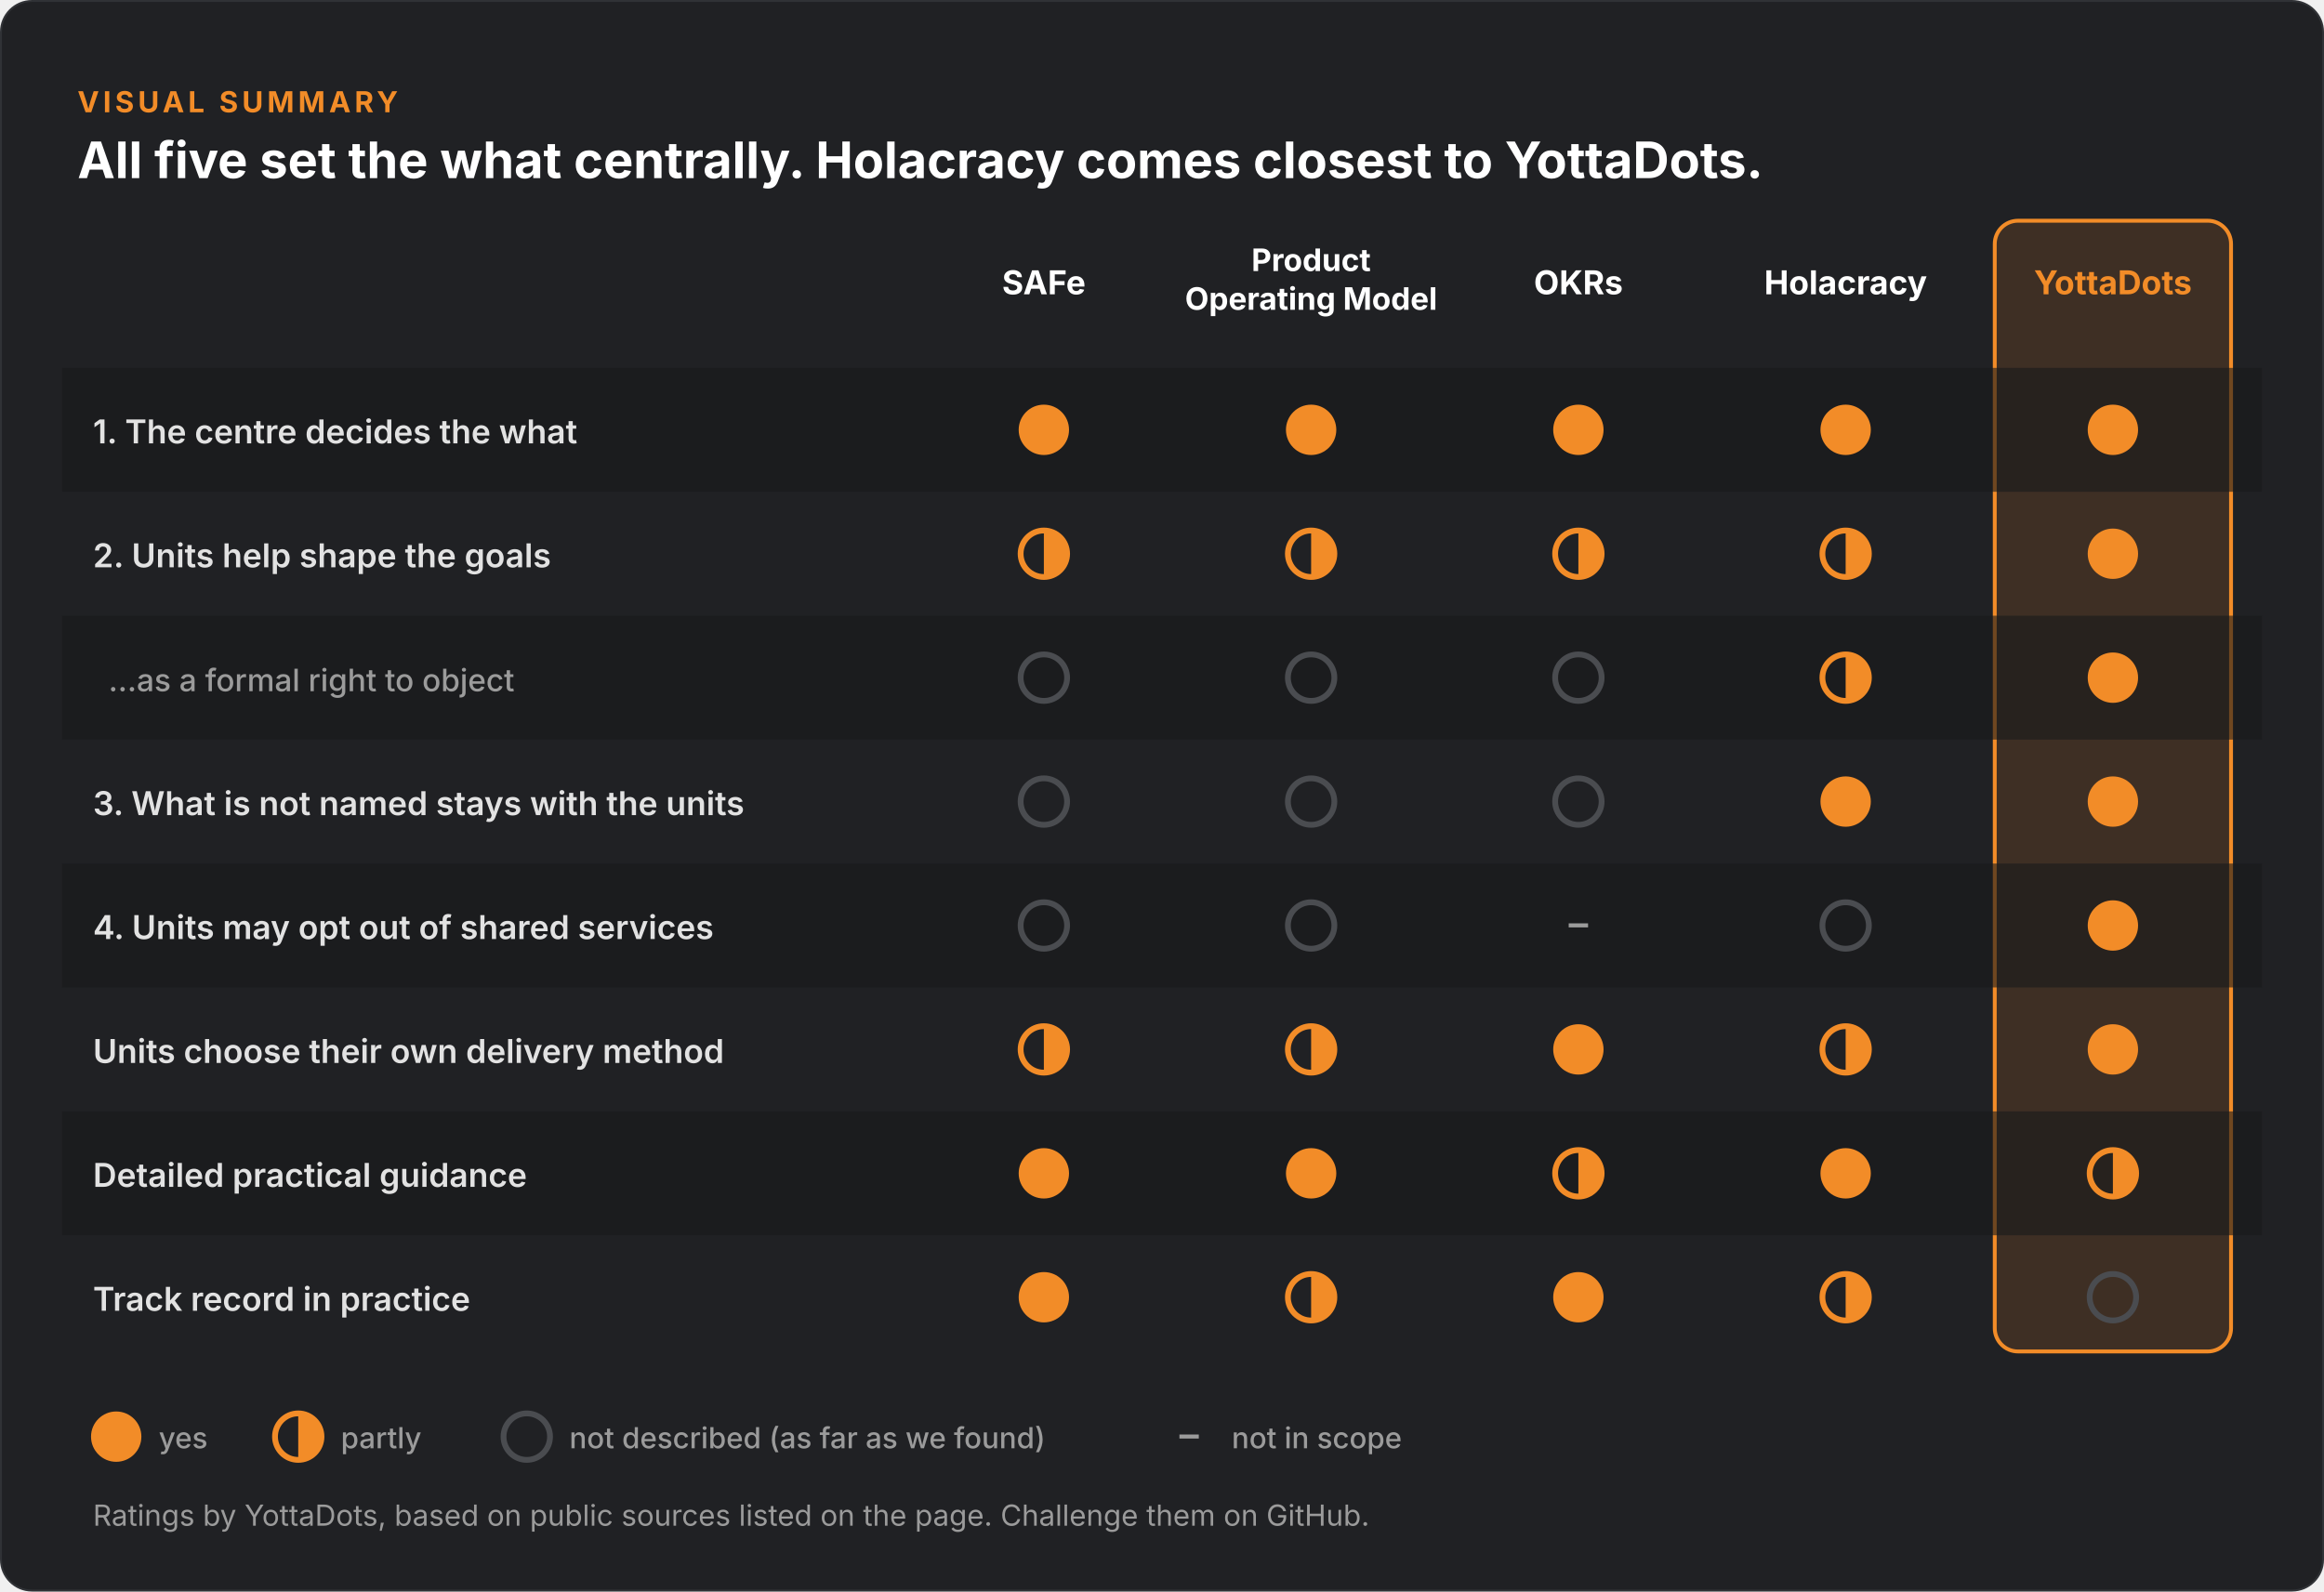
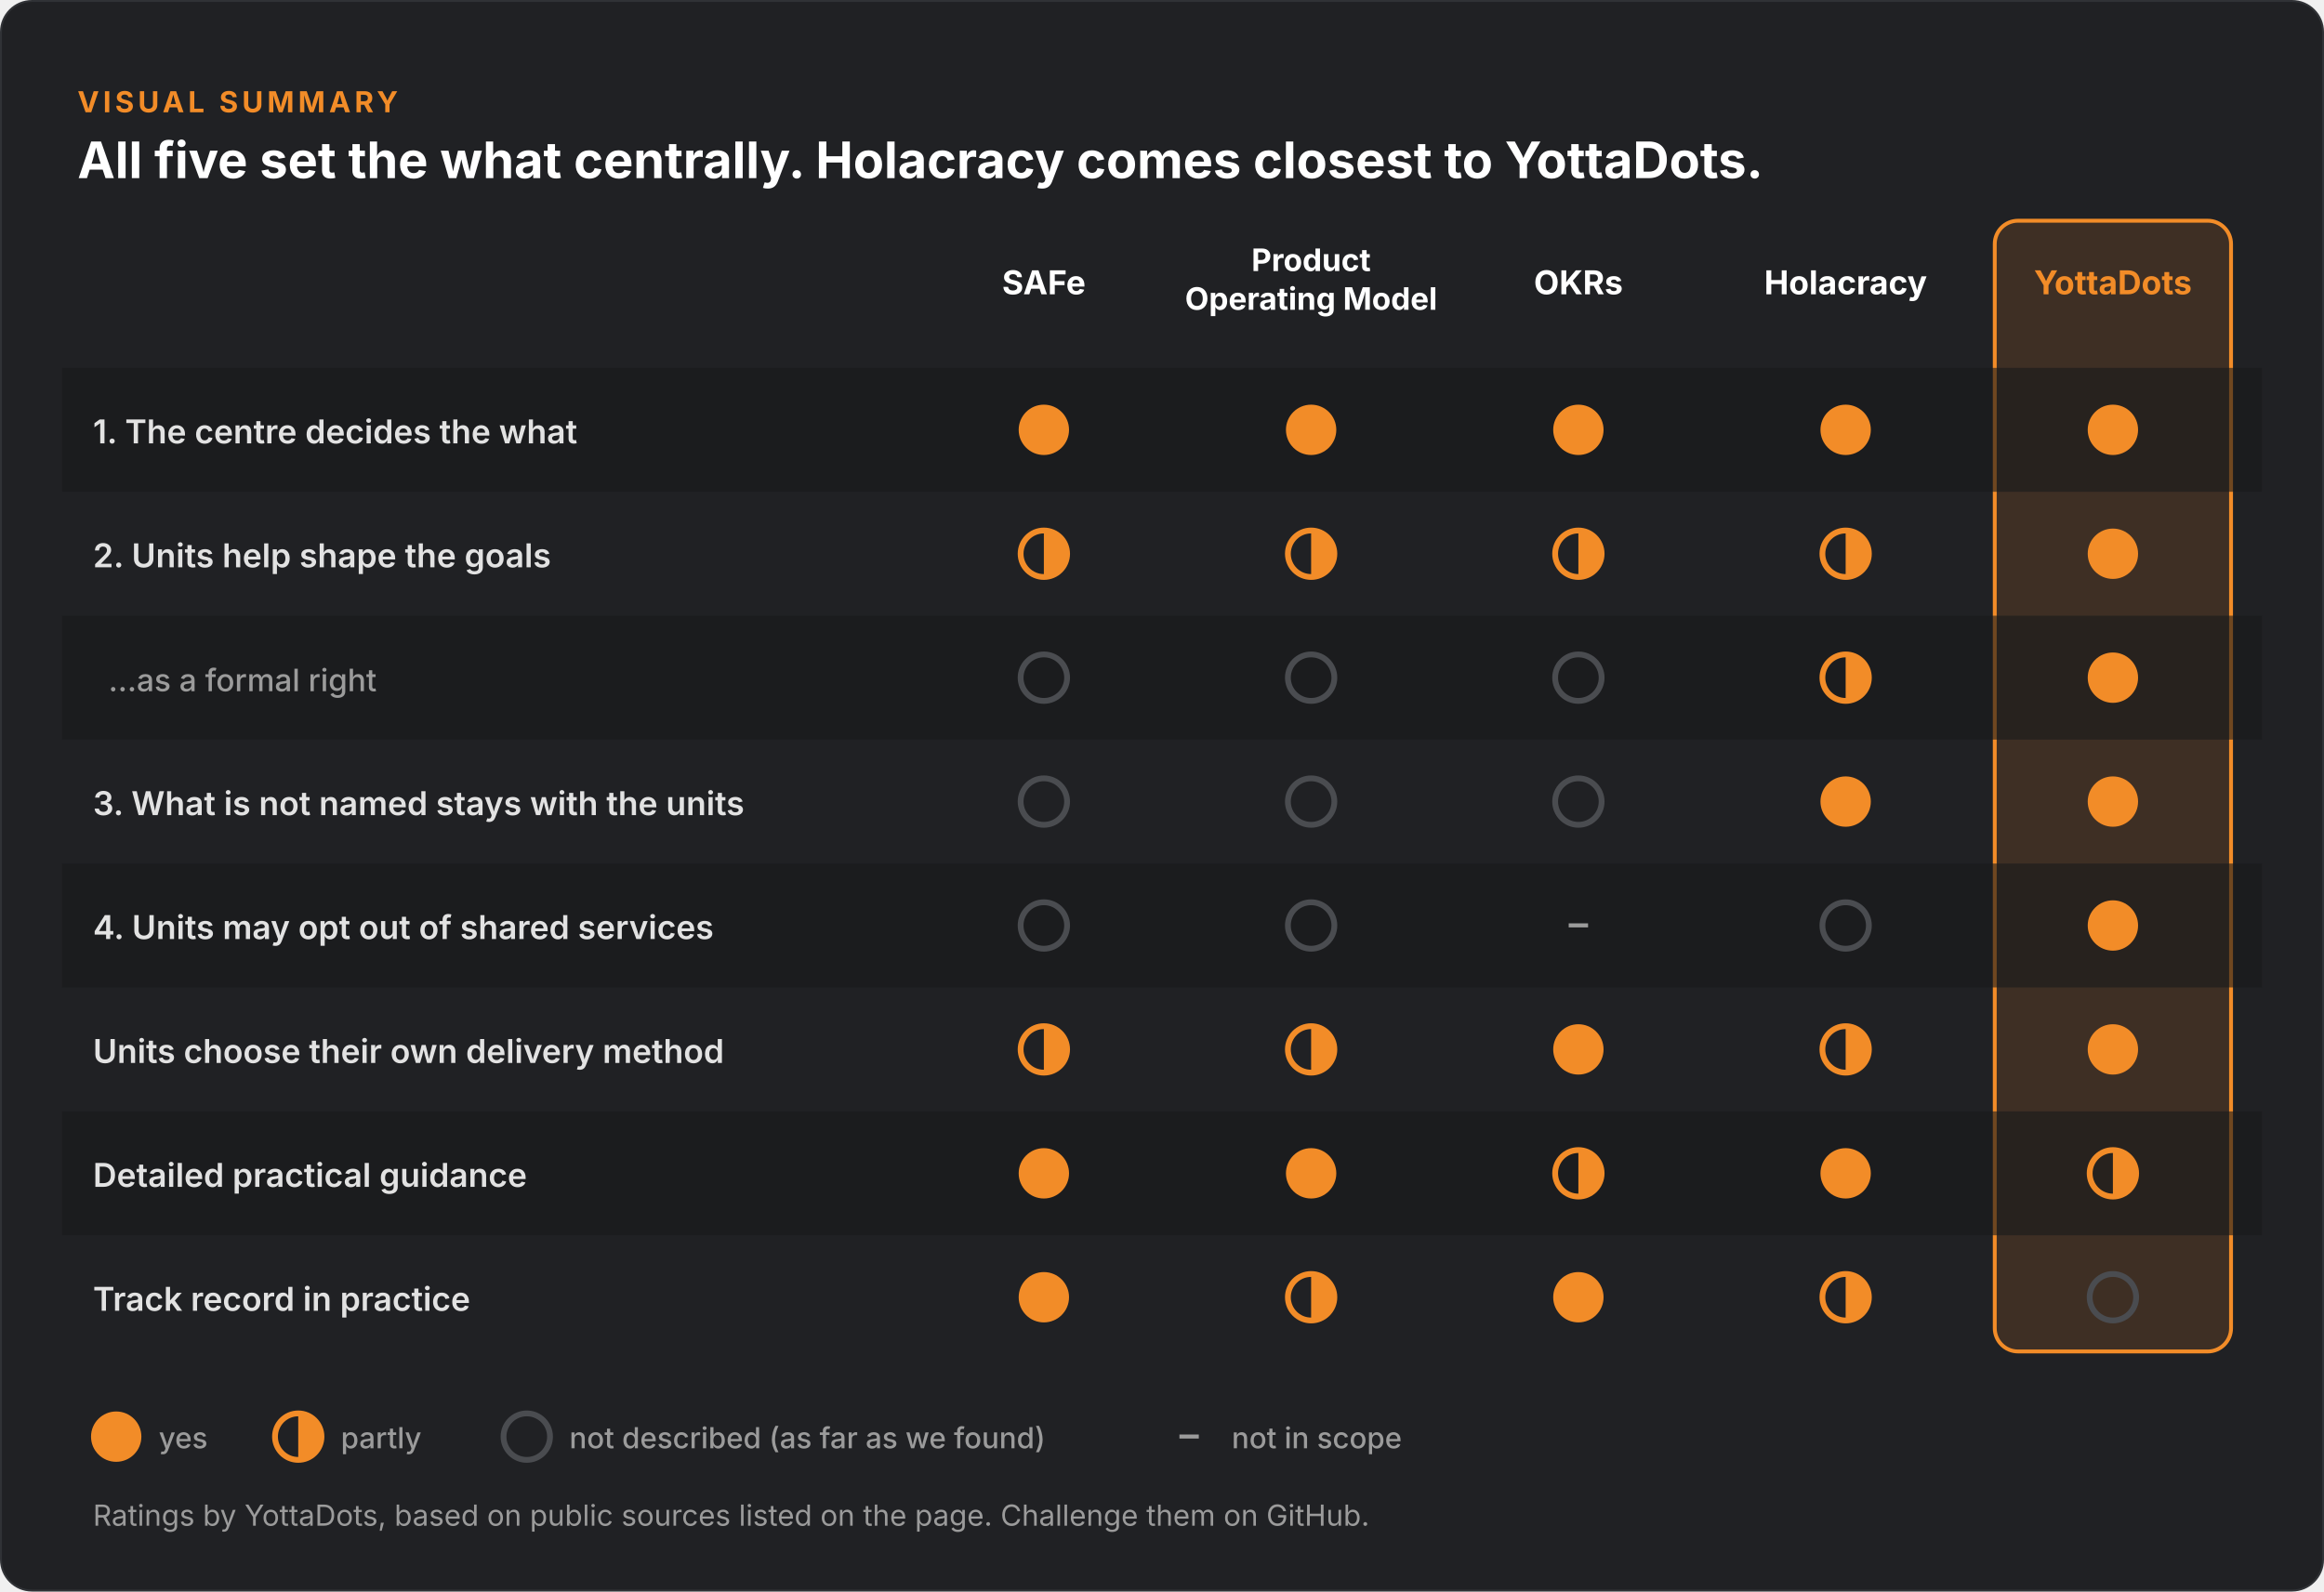
<svg xmlns="http://www.w3.org/2000/svg" viewBox="0 0 1200 822" width="1200" height="822" role="img" aria-labelledby="t d" font-family="Inter, ui-sans-serif, system-ui, -apple-system, 'Segoe UI', sans-serif">
  <rect x="0.5" y="0.5" width="1199" height="821" rx="16" fill="#202124" stroke="#303236" />
  <text x="40" y="58" font-size="15" fill="#f28c28" font-weight="700" text-anchor="start" letter-spacing="2">VISUAL SUMMARY</text>
  <text x="40" y="92" font-size="26" fill="#ffffff" font-weight="700" text-anchor="start">All five set the what centrally. Holacracy comes closest to YottaDots.</text>
  <text x="539.0" y="152" font-size="17" fill="#ffffff" font-weight="700" text-anchor="middle">SAFe</text>
  <text x="677.0" y="140" font-size="16" fill="#ffffff" font-weight="700" text-anchor="middle">Product</text>
  <text x="677.0" y="160" font-size="16" fill="#ffffff" font-weight="700" text-anchor="middle">Operating Model</text>
  <text x="815.0" y="152" font-size="17" fill="#ffffff" font-weight="700" text-anchor="middle">OKRs</text>
  <text x="953.0" y="152" font-size="17" fill="#ffffff" font-weight="700" text-anchor="middle">Holacracy</text>
  <rect x="1030" y="114" width="122" height="584" rx="12" fill="rgba(242,140,40,0.14)" stroke="#f28c28" stroke-width="2" />
  <text x="1091.0" y="152" font-size="17" fill="#f28c28" font-weight="700" text-anchor="middle">YottaDots</text>
  <rect x="32" y="190" width="1136" height="64" fill="#18191b" opacity="0.6" />
  <text x="48" y="229" font-size="17" fill="#e2e2e2" font-weight="600" text-anchor="start">1. The centre decides the what</text>
  <circle cx="539.0" cy="222" r="13" fill="#f28c28" />
  <circle cx="677.0" cy="222" r="13" fill="#f28c28" />
  <circle cx="815.0" cy="222" r="13" fill="#f28c28" />
  <circle cx="953.0" cy="222" r="13" fill="#f28c28" />
  <circle cx="1091.0" cy="222" r="13" fill="#f28c28" />
  <text x="48" y="293" font-size="17" fill="#e2e2e2" font-weight="600" text-anchor="start">2. Units help shape the goals</text>
  <circle cx="539.0" cy="286" r="12" fill="none" stroke="#f28c28" stroke-width="3" />
  <path d="M539.0,274 A12,12 0 0 1 539.0,298 Z" fill="#f28c28" />
  <circle cx="677.0" cy="286" r="12" fill="none" stroke="#f28c28" stroke-width="3" />
  <path d="M677.0,274 A12,12 0 0 1 677.0,298 Z" fill="#f28c28" />
  <circle cx="815.0" cy="286" r="12" fill="none" stroke="#f28c28" stroke-width="3" />
  <path d="M815.0,274 A12,12 0 0 1 815.0,298 Z" fill="#f28c28" />
  <circle cx="953.0" cy="286" r="12" fill="none" stroke="#f28c28" stroke-width="3" />
  <path d="M953.0,274 A12,12 0 0 1 953.0,298 Z" fill="#f28c28" />
  <circle cx="1091.0" cy="286" r="13" fill="#f28c28" />
  <rect x="32" y="318" width="1136" height="64" fill="#18191b" opacity="0.6" />
-   <text x="56" y="357" font-size="16" fill="#9b9b9b" font-weight="500" text-anchor="start">…as a formal right to object</text>
+   <text x="56" y="357" font-size="16" fill="#9b9b9b" font-weight="500" text-anchor="start">…as a formal right</text>
  <circle cx="539.0" cy="350" r="12" fill="none" stroke="#4a4c50" stroke-width="3" />
  <circle cx="677.0" cy="350" r="12" fill="none" stroke="#4a4c50" stroke-width="3" />
  <circle cx="815.0" cy="350" r="12" fill="none" stroke="#4a4c50" stroke-width="3" />
  <circle cx="953.0" cy="350" r="12" fill="none" stroke="#f28c28" stroke-width="3" />
  <path d="M953.0,338 A12,12 0 0 1 953.0,362 Z" fill="#f28c28" />
  <circle cx="1091.0" cy="350" r="13" fill="#f28c28" />
  <text x="48" y="421" font-size="17" fill="#e2e2e2" font-weight="600" text-anchor="start">3. What is not named stays with the units</text>
  <circle cx="539.0" cy="414" r="12" fill="none" stroke="#4a4c50" stroke-width="3" />
  <circle cx="677.0" cy="414" r="12" fill="none" stroke="#4a4c50" stroke-width="3" />
  <circle cx="815.0" cy="414" r="12" fill="none" stroke="#4a4c50" stroke-width="3" />
  <circle cx="953.0" cy="414" r="13" fill="#f28c28" />
  <circle cx="1091.0" cy="414" r="13" fill="#f28c28" />
  <rect x="32" y="446" width="1136" height="64" fill="#18191b" opacity="0.6" />
  <text x="48" y="485" font-size="17" fill="#e2e2e2" font-weight="600" text-anchor="start">4. Units may opt out of shared services</text>
  <circle cx="539.0" cy="478" r="12" fill="none" stroke="#4a4c50" stroke-width="3" />
  <circle cx="677.0" cy="478" r="12" fill="none" stroke="#4a4c50" stroke-width="3" />
  <text x="815.0" y="484" font-size="20" fill="#9b9b9b" font-weight="600" text-anchor="middle">–</text>
  <circle cx="953.0" cy="478" r="12" fill="none" stroke="#4a4c50" stroke-width="3" />
  <circle cx="1091.0" cy="478" r="13" fill="#f28c28" />
  <text x="48" y="549" font-size="17" fill="#e2e2e2" font-weight="600" text-anchor="start">Units choose their own delivery method</text>
  <circle cx="539.0" cy="542" r="12" fill="none" stroke="#f28c28" stroke-width="3" />
  <path d="M539.0,530 A12,12 0 0 1 539.0,554 Z" fill="#f28c28" />
  <circle cx="677.0" cy="542" r="12" fill="none" stroke="#f28c28" stroke-width="3" />
  <path d="M677.0,530 A12,12 0 0 1 677.0,554 Z" fill="#f28c28" />
  <circle cx="815.0" cy="542" r="13" fill="#f28c28" />
  <circle cx="953.0" cy="542" r="12" fill="none" stroke="#f28c28" stroke-width="3" />
  <path d="M953.0,530 A12,12 0 0 1 953.0,554 Z" fill="#f28c28" />
  <circle cx="1091.0" cy="542" r="13" fill="#f28c28" />
  <rect x="32" y="574" width="1136" height="64" fill="#18191b" opacity="0.6" />
  <text x="48" y="613" font-size="17" fill="#e2e2e2" font-weight="600" text-anchor="start">Detailed practical guidance</text>
  <circle cx="539.0" cy="606" r="13" fill="#f28c28" />
  <circle cx="677.0" cy="606" r="13" fill="#f28c28" />
  <circle cx="815.0" cy="606" r="12" fill="none" stroke="#f28c28" stroke-width="3" />
  <path d="M815.0,594 A12,12 0 0 1 815.0,618 Z" fill="#f28c28" />
  <circle cx="953.0" cy="606" r="13" fill="#f28c28" />
  <circle cx="1091.0" cy="606" r="12" fill="none" stroke="#f28c28" stroke-width="3" />
  <path d="M1091.0,594 A12,12 0 0 1 1091.0,618 Z" fill="#f28c28" />
  <text x="48" y="677" font-size="17" fill="#e2e2e2" font-weight="600" text-anchor="start">Track record in practice</text>
  <circle cx="539.0" cy="670" r="13" fill="#f28c28" />
  <circle cx="677.0" cy="670" r="12" fill="none" stroke="#f28c28" stroke-width="3" />
  <path d="M677.0,658 A12,12 0 0 1 677.0,682 Z" fill="#f28c28" />
  <circle cx="815.0" cy="670" r="13" fill="#f28c28" />
  <circle cx="953.0" cy="670" r="12" fill="none" stroke="#f28c28" stroke-width="3" />
  <path d="M953.0,658 A12,12 0 0 1 953.0,682 Z" fill="#f28c28" />
  <circle cx="1091.0" cy="670" r="12" fill="none" stroke="#4a4c50" stroke-width="3" />
  <circle cx="60" cy="742" r="13" fill="#f28c28" />
  <text x="82" y="748" font-size="15" fill="#9b9b9b" font-weight="500" text-anchor="start">yes</text>
  <circle cx="154" cy="742" r="12" fill="none" stroke="#f28c28" stroke-width="3" />
  <path d="M154,730 A12,12 0 0 1 154,754 Z" fill="#f28c28" />
  <text x="176" y="748" font-size="15" fill="#9b9b9b" font-weight="500" text-anchor="start">partly</text>
  <circle cx="272" cy="742" r="12" fill="none" stroke="#4a4c50" stroke-width="3" />
  <text x="294" y="748" font-size="15" fill="#9b9b9b" font-weight="500" text-anchor="start">not described (as far as we found)</text>
  <text x="614" y="748" font-size="20" fill="#9b9b9b" font-weight="600" text-anchor="middle">–</text>
  <text x="636" y="748" font-size="15" fill="#9b9b9b" font-weight="500" text-anchor="start">not in scope</text>
  <text x="48" y="788" font-size="15" fill="#9b9b9b" font-weight="400" text-anchor="start">Ratings by YottaDots, based on public sources listed on the page. Challenge them on GitHub.</text>
</svg>
